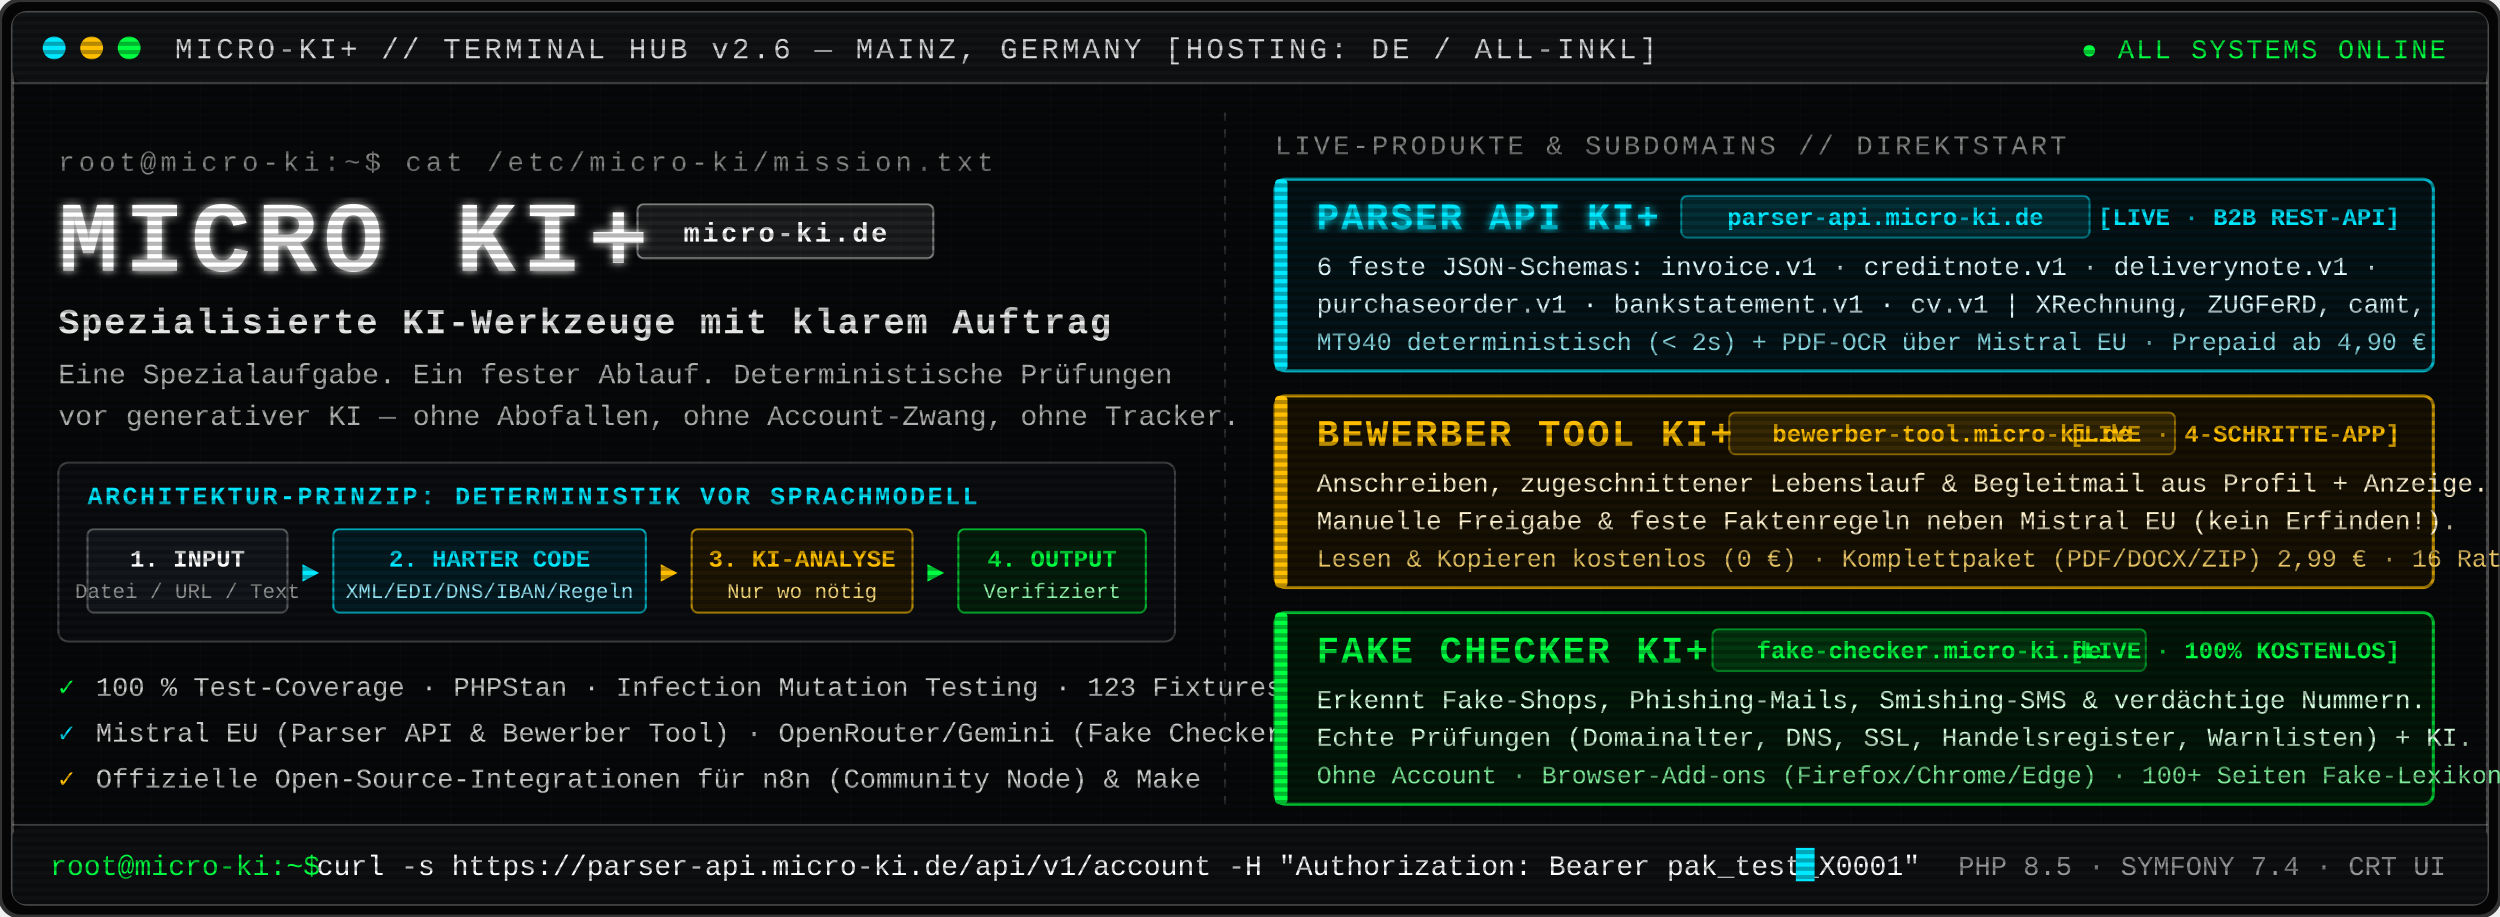
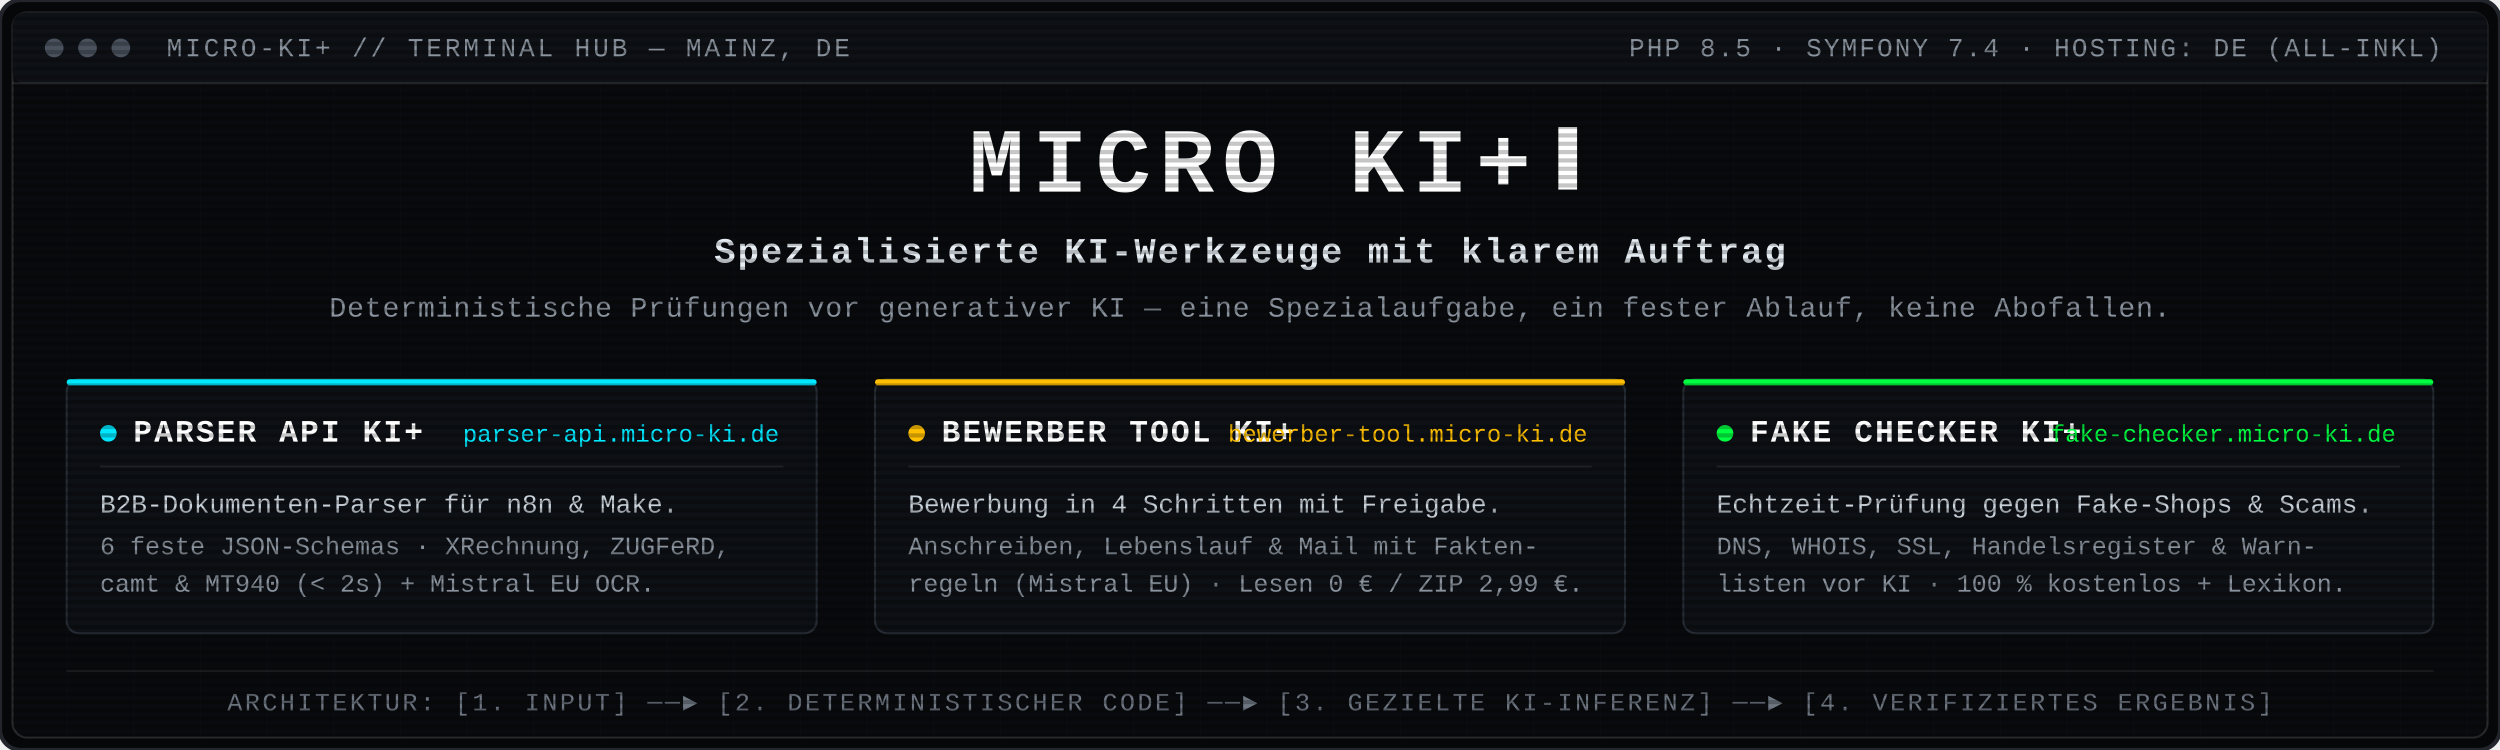
- <svg xmlns="http://www.w3.org/2000/svg" viewBox="0 0 1200 440" width="100%" height="100%" role="img" aria-label="Micro KI+ Phosphor CRT Terminal Hub">
+ <svg xmlns="http://www.w3.org/2000/svg" viewBox="0 0 1200 360" width="100%" height="100%" role="img" aria-label="Micro KI+ — Spezialisierte KI-Werkzeuge mit klarem Auftrag">
  <defs>
    <pattern id="scanlines" width="1200" height="4" patternUnits="userSpaceOnUse">
-       <rect width="1200" height="2" fill="#000000" fill-opacity="0.28" />
+       <rect width="1200" height="2" fill="#000000" fill-opacity="0.22" />
    </pattern>
-     <pattern id="grid" width="24" height="24" patternUnits="userSpaceOnUse">
-       <path d="M 24 0 L 0 0 0 24" fill="none" stroke="#ffffff" stroke-width="0.5" stroke-opacity="0.04" />
+     <pattern id="grid" width="32" height="32" patternUnits="userSpaceOnUse">
+       <path d="M 32 0 L 0 0 0 32" fill="none" stroke="#ffffff" stroke-width="0.5" stroke-opacity="0.025" />
    </pattern>
-     <filter id="glow-white" x="-10%" y="-10%" width="120%" height="120%">
-       <feGaussianBlur stdDeviation="2.2" result="blur" />
-       <feMerge>
-         <feMergeNode in="blur" />
-         <feMergeNode in="SourceGraphic" />
-       </feMerge>
-     </filter>
-     <filter id="glow-cyan" x="-10%" y="-10%" width="120%" height="120%">
-       <feGaussianBlur stdDeviation="2" result="blur" />
-       <feMerge>
-         <feMergeNode in="blur" />
-         <feMergeNode in="SourceGraphic" />
-       </feMerge>
-     </filter>
    <style>
-       .mono { font-family: 'VT323', 'JetBrains Mono', 'Fira Code', 'Courier New', monospace; }
-       .cursor { animation: blink 1.1s step-end infinite; }
+       .mono { font-family: 'VT323', 'JetBrains Mono', 'Fira Code', 'SFMono-Regular', 'Courier New', monospace; }
+       .cursor { animation: blink 1.2s step-end infinite; }
      @keyframes blink { 0%, 100% { opacity: 1; } 50% { opacity: 0; } }
    </style>
  </defs>
-   <rect width="1200" height="440" rx="10" fill="#050505" stroke="#333333" stroke-width="2" />
-   <rect x="6" y="6" width="1188" height="428" rx="7" fill="#070809" stroke="#ffffff" stroke-opacity="0.28" stroke-width="1.5" />
-   <rect x="6" y="6" width="1188" height="428" rx="7" fill="url(#grid)" />
-   <rect x="6" y="6" width="1188" height="34" rx="6" fill="#111315" />
-   <line x1="6" y1="40" x2="1194" y2="40" stroke="#ffffff" stroke-opacity="0.25" stroke-width="1" />
-   <circle cx="26" cy="23" r="5.5" fill="#00e8ff" />
-   <circle cx="44" cy="23" r="5.5" fill="#ffbf00" />
-   <circle cx="62" cy="23" r="5.5" fill="#00ff41" />
-   <text x="84" y="28" class="mono" font-size="14" fill="#d8d8d8" letter-spacing="1.5">MICRO-KI+ // TERMINAL HUB v2.6 — MAINZ, GERMANY [HOSTING: DE / ALL-INKL]</text>
-   <text x="1174" y="28" class="mono" font-size="13" fill="#00ff41" text-anchor="end" letter-spacing="1">● ALL SYSTEMS ONLINE</text>
-   <g transform="translate(28, 66)">
-     <text x="0" y="16" class="mono" font-size="13" fill="#888888" letter-spacing="2">root@micro-ki:~$ cat /etc/micro-ki/mission.txt</text>
-     <text x="0" y="64" class="mono" font-size="48" font-weight="bold" fill="#ffffff" filter="url(#glow-white)" letter-spacing="3">MICRO KI+</text>
-     <rect x="278" y="32" width="142" height="26" rx="3" fill="#ffffff" fill-opacity="0.1" stroke="#ffffff" stroke-opacity="0.45" />
-     <text x="349" y="50" class="mono" font-size="13" font-weight="bold" fill="#ffffff" text-anchor="middle" letter-spacing="1.2">micro-ki.de</text>
-     <text x="0" y="94" class="mono" font-size="17" font-weight="bold" fill="#e6e6e6" letter-spacing="0.8">Spezialisierte KI-Werkzeuge mit klarem Auftrag</text>
-     <text x="0" y="118" class="mono" font-size="13.5" fill="#b0b0b0">Eine Spezialaufgabe. Ein fester Ablauf. Deterministische Prüfungen</text>
-     <text x="0" y="138" class="mono" font-size="13.5" fill="#b0b0b0">vor generativer KI — ohne Abofallen, ohne Account-Zwang, ohne Tracker.</text>
-     <rect x="0" y="156" width="536" height="86" rx="5" fill="#0b0d10" stroke="#ffffff" stroke-opacity="0.22" stroke-width="1" />
-     <text x="14" y="176" class="mono" font-size="12" font-weight="bold" fill="#00e8ff" letter-spacing="1.2">ARCHITEKTUR-PRINZIP: DETERMINISTIK VOR SPRACHMODELL</text>
-     <rect x="14" y="188" width="96" height="40" rx="3" fill="#14181d" stroke="#ffffff" stroke-opacity="0.3" />
-     <text x="62" y="206" class="mono" font-size="11.5" font-weight="bold" fill="#ffffff" text-anchor="middle">1. INPUT</text>
-     <text x="62" y="221" class="mono" font-size="10" fill="#999999" text-anchor="middle">Datei / URL / Text</text>
-     <text x="121" y="213" class="mono" font-size="14" fill="#00e8ff" text-anchor="middle">►</text>
-     <rect x="132" y="188" width="150" height="40" rx="3" fill="#041c24" stroke="#00e8ff" stroke-opacity="0.7" />
-     <text x="207" y="206" class="mono" font-size="11.5" font-weight="bold" fill="#00e8ff" text-anchor="middle">2. HARTER CODE</text>
-     <text x="207" y="221" class="mono" font-size="10" fill="#9beeff" text-anchor="middle">XML/EDI/DNS/IBAN/Regeln</text>
-     <text x="293" y="213" class="mono" font-size="14" fill="#ffbf00" text-anchor="middle">►</text>
-     <rect x="304" y="188" width="106" height="40" rx="3" fill="#1f1703" stroke="#ffbf00" stroke-opacity="0.7" />
-     <text x="357" y="206" class="mono" font-size="11.5" font-weight="bold" fill="#ffbf00" text-anchor="middle">3. KI-ANALYSE</text>
-     <text x="357" y="221" class="mono" font-size="10" fill="#ffe082" text-anchor="middle">Nur wo nötig</text>
-     <text x="421" y="213" class="mono" font-size="14" fill="#00ff41" text-anchor="middle">►</text>
-     <rect x="432" y="188" width="90" height="40" rx="3" fill="#041f0b" stroke="#00ff41" stroke-opacity="0.7" />
-     <text x="477" y="206" class="mono" font-size="11.5" font-weight="bold" fill="#00ff41" text-anchor="middle">4. OUTPUT</text>
-     <text x="477" y="221" class="mono" font-size="10" fill="#99ffb3" text-anchor="middle">Verifiziert</text>
-     <text x="0" y="268" class="mono" font-size="13" fill="#00ff41">✓</text>
-     <text x="18" y="268" class="mono" font-size="13" fill="#d0d0d0">100 % Test-Coverage · PHPStan · Infection Mutation Testing · 123 Fixtures</text>
-     <text x="0" y="290" class="mono" font-size="13" fill="#00e8ff">✓</text>
-     <text x="18" y="290" class="mono" font-size="13" fill="#d0d0d0">Mistral EU (Parser API &amp; Bewerber Tool) · OpenRouter/Gemini (Fake Checker)</text>
-     <text x="0" y="312" class="mono" font-size="13" fill="#ffbf00">✓</text>
-     <text x="18" y="312" class="mono" font-size="13" fill="#d0d0d0">Offizielle Open-Source-Integrationen für n8n (Community Node) &amp; Make</text>
+   <rect width="1200" height="360" rx="10" fill="#060709" stroke="#22262c" stroke-width="2" />
+   <rect x="6" y="6" width="1188" height="348" rx="7" fill="#080a0d" stroke="#ffffff" stroke-opacity="0.14" stroke-width="1" />
+   <rect x="6" y="6" width="1188" height="348" rx="7" fill="url(#grid)" />
+   <rect x="6" y="6" width="1188" height="34" rx="6" fill="#0e1116" />
+   <line x1="6" y1="40" x2="1194" y2="40" stroke="#ffffff" stroke-opacity="0.12" stroke-width="1" />
+   <circle cx="26" cy="23" r="4.5" fill="#4a525d" />
+   <circle cx="42" cy="23" r="4.5" fill="#4a525d" />
+   <circle cx="58" cy="23" r="4.5" fill="#4a525d" />
+   <text x="80" y="27" class="mono" font-size="12.5" fill="#8b949e" letter-spacing="1.4">MICRO-KI+ // TERMINAL HUB — MAINZ, DE</text>
+   <text x="1172" y="27" class="mono" font-size="12.5" fill="#8b949e" text-anchor="end" letter-spacing="1">PHP 8.5 · SYMFONY 7.4 · HOSTING: DE (ALL-INKL)</text>
+   <g transform="translate(600, 92)">
+     <text x="0" y="0" class="mono" font-size="44" font-weight="bold" fill="#ffffff" text-anchor="middle" letter-spacing="4">MICRO KI+</text>
+     <rect x="148" y="-31" width="9" height="30" fill="#ffffff" class="cursor" />
+     <text x="0" y="34" class="mono" font-size="17" font-weight="bold" fill="#e6edf3" text-anchor="middle" letter-spacing="1">Spezialisierte KI-Werkzeuge mit klarem Auftrag</text>
+     <text x="0" y="60" class="mono" font-size="13.5" fill="#8b949e" text-anchor="middle" letter-spacing="0.4">Deterministische Prüfungen vor generativer KI — eine Spezialaufgabe, ein fester Ablauf, keine Abofallen.</text>
  </g>
-   <line x1="588" y1="54" x2="588" y2="386" stroke="#ffffff" stroke-opacity="0.15" stroke-dasharray="4 4" />
-   <g transform="translate(612, 58)">
-     <text x="0" y="16" class="mono" font-size="13" fill="#888888" letter-spacing="1.5">LIVE-PRODUKTE &amp; SUBDOMAINS // DIREKTSTART</text>
-     <rect x="0" y="28" width="556" height="92" rx="5" fill="#041317" stroke="#00e8ff" stroke-opacity="0.75" stroke-width="1.5" />
-     <rect x="0" y="28" width="6" height="92" rx="2" fill="#00e8ff" />
-     <text x="20" y="52" class="mono" font-size="18" font-weight="bold" fill="#00e8ff" filter="url(#glow-cyan)" letter-spacing="1">PARSER API KI+</text>
-     <rect x="195" y="36" width="196" height="20" rx="3" fill="#00e8ff" fill-opacity="0.14" stroke="#00e8ff" stroke-opacity="0.5" />
-     <text x="293" y="50" class="mono" font-size="11.5" font-weight="bold" fill="#00e8ff" text-anchor="middle">parser-api.micro-ki.de</text>
-     <text x="540" y="50" class="mono" font-size="11.5" font-weight="bold" fill="#00e8ff" text-anchor="end">[LIVE · B2B REST-API]</text>
-     <text x="20" y="74" class="mono" font-size="12.5" fill="#e0faff">6 feste JSON-Schemas: invoice.v1 · creditnote.v1 · deliverynote.v1 ·</text>
-     <text x="20" y="92" class="mono" font-size="12.5" fill="#e0faff">purchaseorder.v1 · bankstatement.v1 · cv.v1 | XRechnung, ZUGFeRD, camt,</text>
-     <text x="20" y="110" class="mono" font-size="12" fill="#8cdce6">MT940 deterministisch (&lt; 2s) + PDF-OCR über Mistral EU · Prepaid ab 4,90 €</text>
-     <rect x="0" y="132" width="556" height="92" rx="5" fill="#171103" stroke="#ffbf00" stroke-opacity="0.75" stroke-width="1.5" />
-     <rect x="0" y="132" width="6" height="92" rx="2" fill="#ffbf00" />
-     <text x="20" y="156" class="mono" font-size="18" font-weight="bold" fill="#ffbf00" letter-spacing="1">BEWERBER TOOL KI+</text>
-     <rect x="218" y="140" width="214" height="20" rx="3" fill="#ffbf00" fill-opacity="0.14" stroke="#ffbf00" stroke-opacity="0.5" />
-     <text x="325" y="154" class="mono" font-size="11.5" font-weight="bold" fill="#ffbf00" text-anchor="middle">bewerber-tool.micro-ki.de</text>
-     <text x="540" y="154" class="mono" font-size="11.5" font-weight="bold" fill="#ffbf00" text-anchor="end">[LIVE · 4-SCHRITTE-APP]</text>
-     <text x="20" y="178" class="mono" font-size="12.5" fill="#fff3d1">Anschreiben, zugeschnittener Lebenslauf &amp; Begleitmail aus Profil + Anzeige.</text>
-     <text x="20" y="196" class="mono" font-size="12.5" fill="#fff3d1">Manuelle Freigabe &amp; feste Faktenregeln neben Mistral EU (kein Erfinden!).</text>
-     <text x="20" y="214" class="mono" font-size="12" fill="#e6c365">Lesen &amp; Kopieren kostenlos (0 €) · Komplettpaket (PDF/DOCX/ZIP) 2,99 € · 16 Ratgeber</text>
-     <rect x="0" y="236" width="556" height="92" rx="5" fill="#031708" stroke="#00ff41" stroke-opacity="0.75" stroke-width="1.5" />
-     <rect x="0" y="236" width="6" height="92" rx="2" fill="#00ff41" />
-     <text x="20" y="260" class="mono" font-size="18" font-weight="bold" fill="#00ff41" letter-spacing="1">FAKE CHECKER KI+</text>
-     <rect x="210" y="244" width="208" height="20" rx="3" fill="#00ff41" fill-opacity="0.14" stroke="#00ff41" stroke-opacity="0.5" />
-     <text x="314" y="258" class="mono" font-size="11.5" font-weight="bold" fill="#00ff41" text-anchor="middle">fake-checker.micro-ki.de</text>
-     <text x="540" y="258" class="mono" font-size="11.5" font-weight="bold" fill="#00ff41" text-anchor="end">[LIVE · 100% KOSTENLOS]</text>
-     <text x="20" y="282" class="mono" font-size="12.5" fill="#d9ffe2">Erkennt Fake-Shops, Phishing-Mails, Smishing-SMS &amp; verdächtige Nummern.</text>
-     <text x="20" y="300" class="mono" font-size="12.5" fill="#d9ffe2">Echte Prüfungen (Domainalter, DNS, SSL, Handelsregister, Warnlisten) + KI.</text>
-     <text x="20" y="318" class="mono" font-size="12" fill="#7ce898">Ohne Account · Browser-Add-ons (Firefox/Chrome/Edge) · 100+ Seiten Fake-Lexikon</text>
+   <g transform="translate(32, 182)">
+     <rect width="360" height="122" rx="6" fill="#0d1015" stroke="#262c34" stroke-width="1" />
+     <rect x="0" y="0" width="360" height="3" rx="1.5" fill="#00e8ff" />
+     <circle cx="20" cy="26" r="4" fill="#00e8ff" />
+     <text x="32" y="30" class="mono" font-size="15" font-weight="bold" fill="#ffffff" letter-spacing="1">PARSER API KI+</text>
+     <text x="342" y="30" class="mono" font-size="11.5" fill="#00e8ff" text-anchor="end">parser-api.micro-ki.de</text>
+     <line x1="16" y1="42" x2="344" y2="42" stroke="#ffffff" stroke-opacity="0.08" />
+     <text x="16" y="64" class="mono" font-size="12.5" fill="#c9d1d9">B2B-Dokumenten-Parser für n8n &amp; Make.</text>
+     <text x="16" y="84" class="mono" font-size="12" fill="#8b949e">6 feste JSON-Schemas · XRechnung, ZUGFeRD,</text>
+     <text x="16" y="102" class="mono" font-size="12" fill="#8b949e">camt &amp; MT940 (&lt; 2s) + Mistral EU OCR.</text>
  </g>
-   <rect x="6" y="396" width="1188" height="38" rx="6" fill="#0e1012" />
-   <line x1="6" y1="396" x2="1194" y2="396" stroke="#ffffff" stroke-opacity="0.22" stroke-width="1" />
-   <text x="24" y="420" class="mono" font-size="13.5" fill="#00ff41">root@micro-ki:~$</text>
-   <text x="152" y="420" class="mono" font-size="13.5" fill="#ffffff">curl -s https://parser-api.micro-ki.de/api/v1/account -H "Authorization: Bearer pak_test_X0001"</text>
-   <rect x="862" y="407" width="9" height="16" fill="#00e8ff" class="cursor" />
-   <text x="1174" y="420" class="mono" font-size="13" fill="#999999" text-anchor="end">PHP 8.5 · SYMFONY 7.4 · CRT UI</text>
-   <rect x="6" y="6" width="1188" height="428" rx="7" fill="url(#scanlines)" pointer-events="none" />
+   <g transform="translate(420, 182)">
+     <rect width="360" height="122" rx="6" fill="#0d1015" stroke="#262c34" stroke-width="1" />
+     <rect x="0" y="0" width="360" height="3" rx="1.5" fill="#ffbf00" />
+     <circle cx="20" cy="26" r="4" fill="#ffbf00" />
+     <text x="32" y="30" class="mono" font-size="15" font-weight="bold" fill="#ffffff" letter-spacing="1">BEWERBER TOOL KI+</text>
+     <text x="342" y="30" class="mono" font-size="11.5" fill="#ffbf00" text-anchor="end">bewerber-tool.micro-ki.de</text>
+     <line x1="16" y1="42" x2="344" y2="42" stroke="#ffffff" stroke-opacity="0.08" />
+     <text x="16" y="64" class="mono" font-size="12.5" fill="#c9d1d9">Bewerbung in 4 Schritten mit Freigabe.</text>
+     <text x="16" y="84" class="mono" font-size="12" fill="#8b949e">Anschreiben, Lebenslauf &amp; Mail mit Fakten-</text>
+     <text x="16" y="102" class="mono" font-size="12" fill="#8b949e">regeln (Mistral EU) · Lesen 0 € / ZIP 2,99 €.</text>
+   </g>
+   <g transform="translate(808, 182)">
+     <rect width="360" height="122" rx="6" fill="#0d1015" stroke="#262c34" stroke-width="1" />
+     <rect x="0" y="0" width="360" height="3" rx="1.5" fill="#00ff41" />
+     <circle cx="20" cy="26" r="4" fill="#00ff41" />
+     <text x="32" y="30" class="mono" font-size="15" font-weight="bold" fill="#ffffff" letter-spacing="1">FAKE CHECKER KI+</text>
+     <text x="342" y="30" class="mono" font-size="11.5" fill="#00ff41" text-anchor="end">fake-checker.micro-ki.de</text>
+     <line x1="16" y1="42" x2="344" y2="42" stroke="#ffffff" stroke-opacity="0.08" />
+     <text x="16" y="64" class="mono" font-size="12.5" fill="#c9d1d9">Echtzeit-Prüfung gegen Fake-Shops &amp; Scams.</text>
+     <text x="16" y="84" class="mono" font-size="12" fill="#8b949e">DNS, WHOIS, SSL, Handelsregister &amp; Warn-</text>
+     <text x="16" y="102" class="mono" font-size="12" fill="#8b949e">listen vor KI · 100 % kostenlos + Lexikon.</text>
+   </g>
+   <line x1="32" y1="322" x2="1168" y2="322" stroke="#ffffff" stroke-opacity="0.08" />
+   <text x="600" y="341" class="mono" font-size="12" fill="#6e7681" text-anchor="middle" letter-spacing="1.2">ARCHITEKTUR: [1. INPUT] ──► [2. DETERMINISTISCHER CODE] ──► [3. GEZIELTE KI-INFERENZ] ──► [4. VERIFIZIERTES ERGEBNIS]</text>
+   <rect x="6" y="6" width="1188" height="348" rx="7" fill="url(#scanlines)" pointer-events="none" />
</svg>
